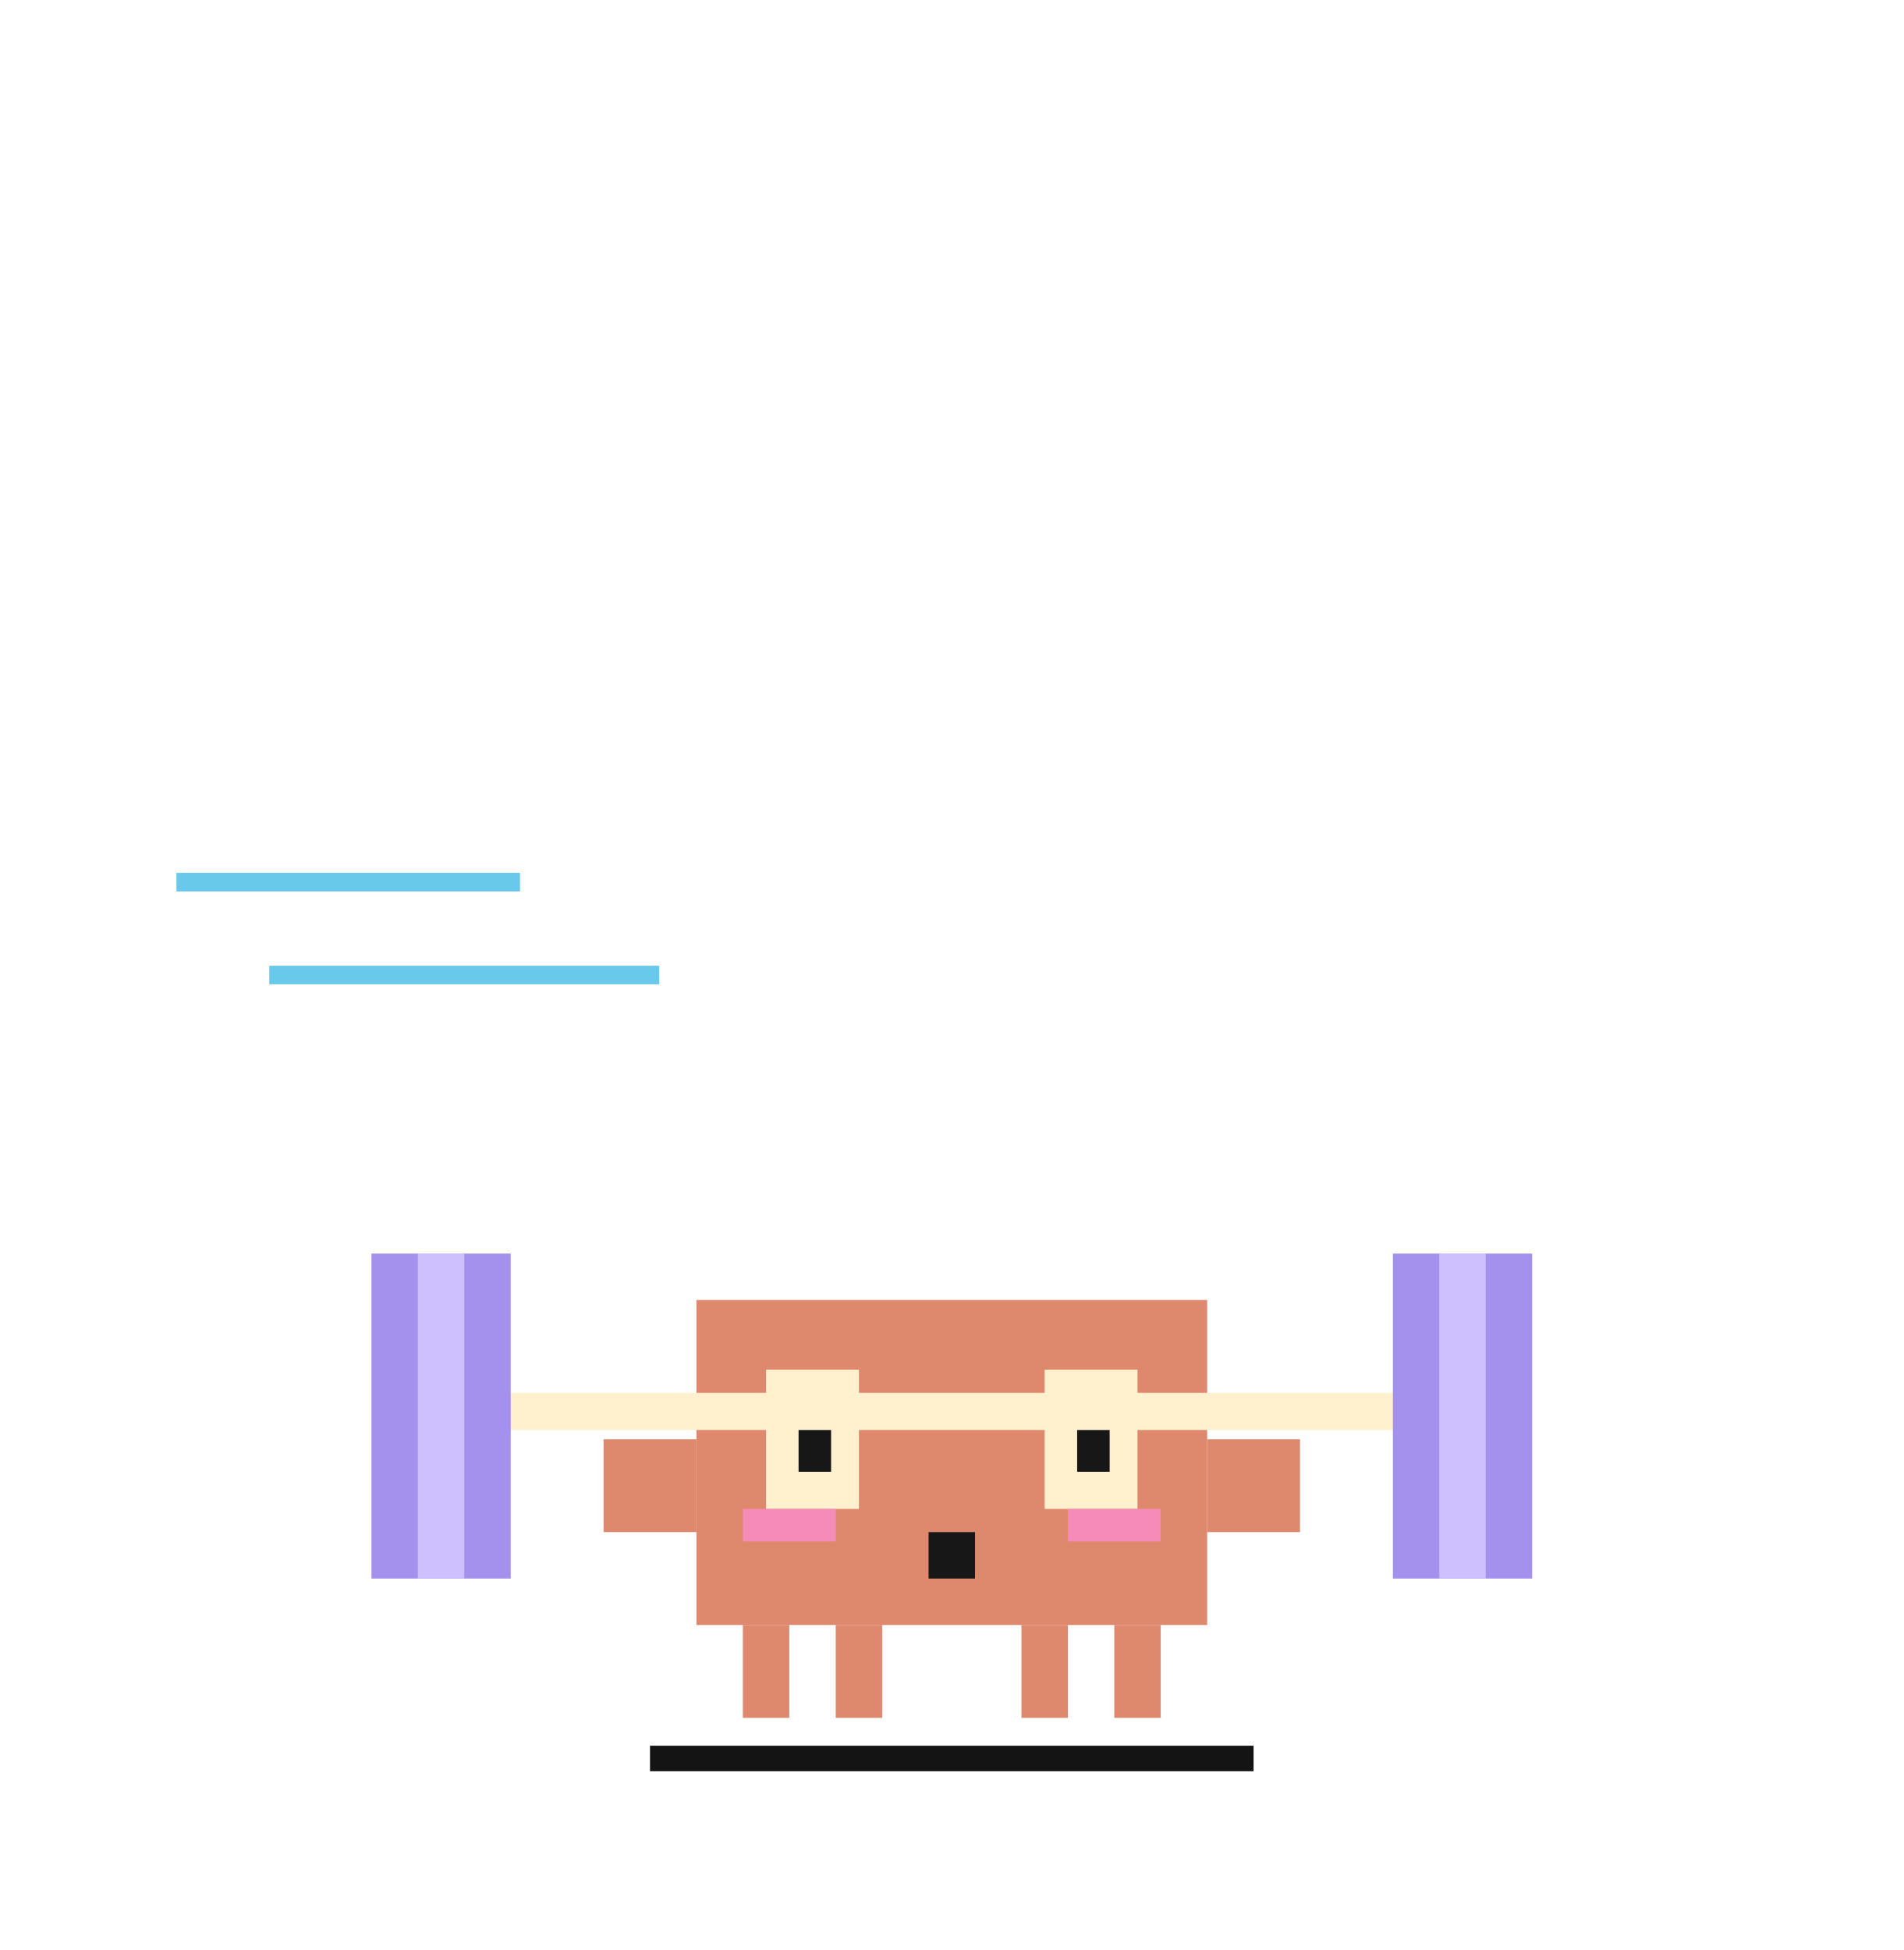
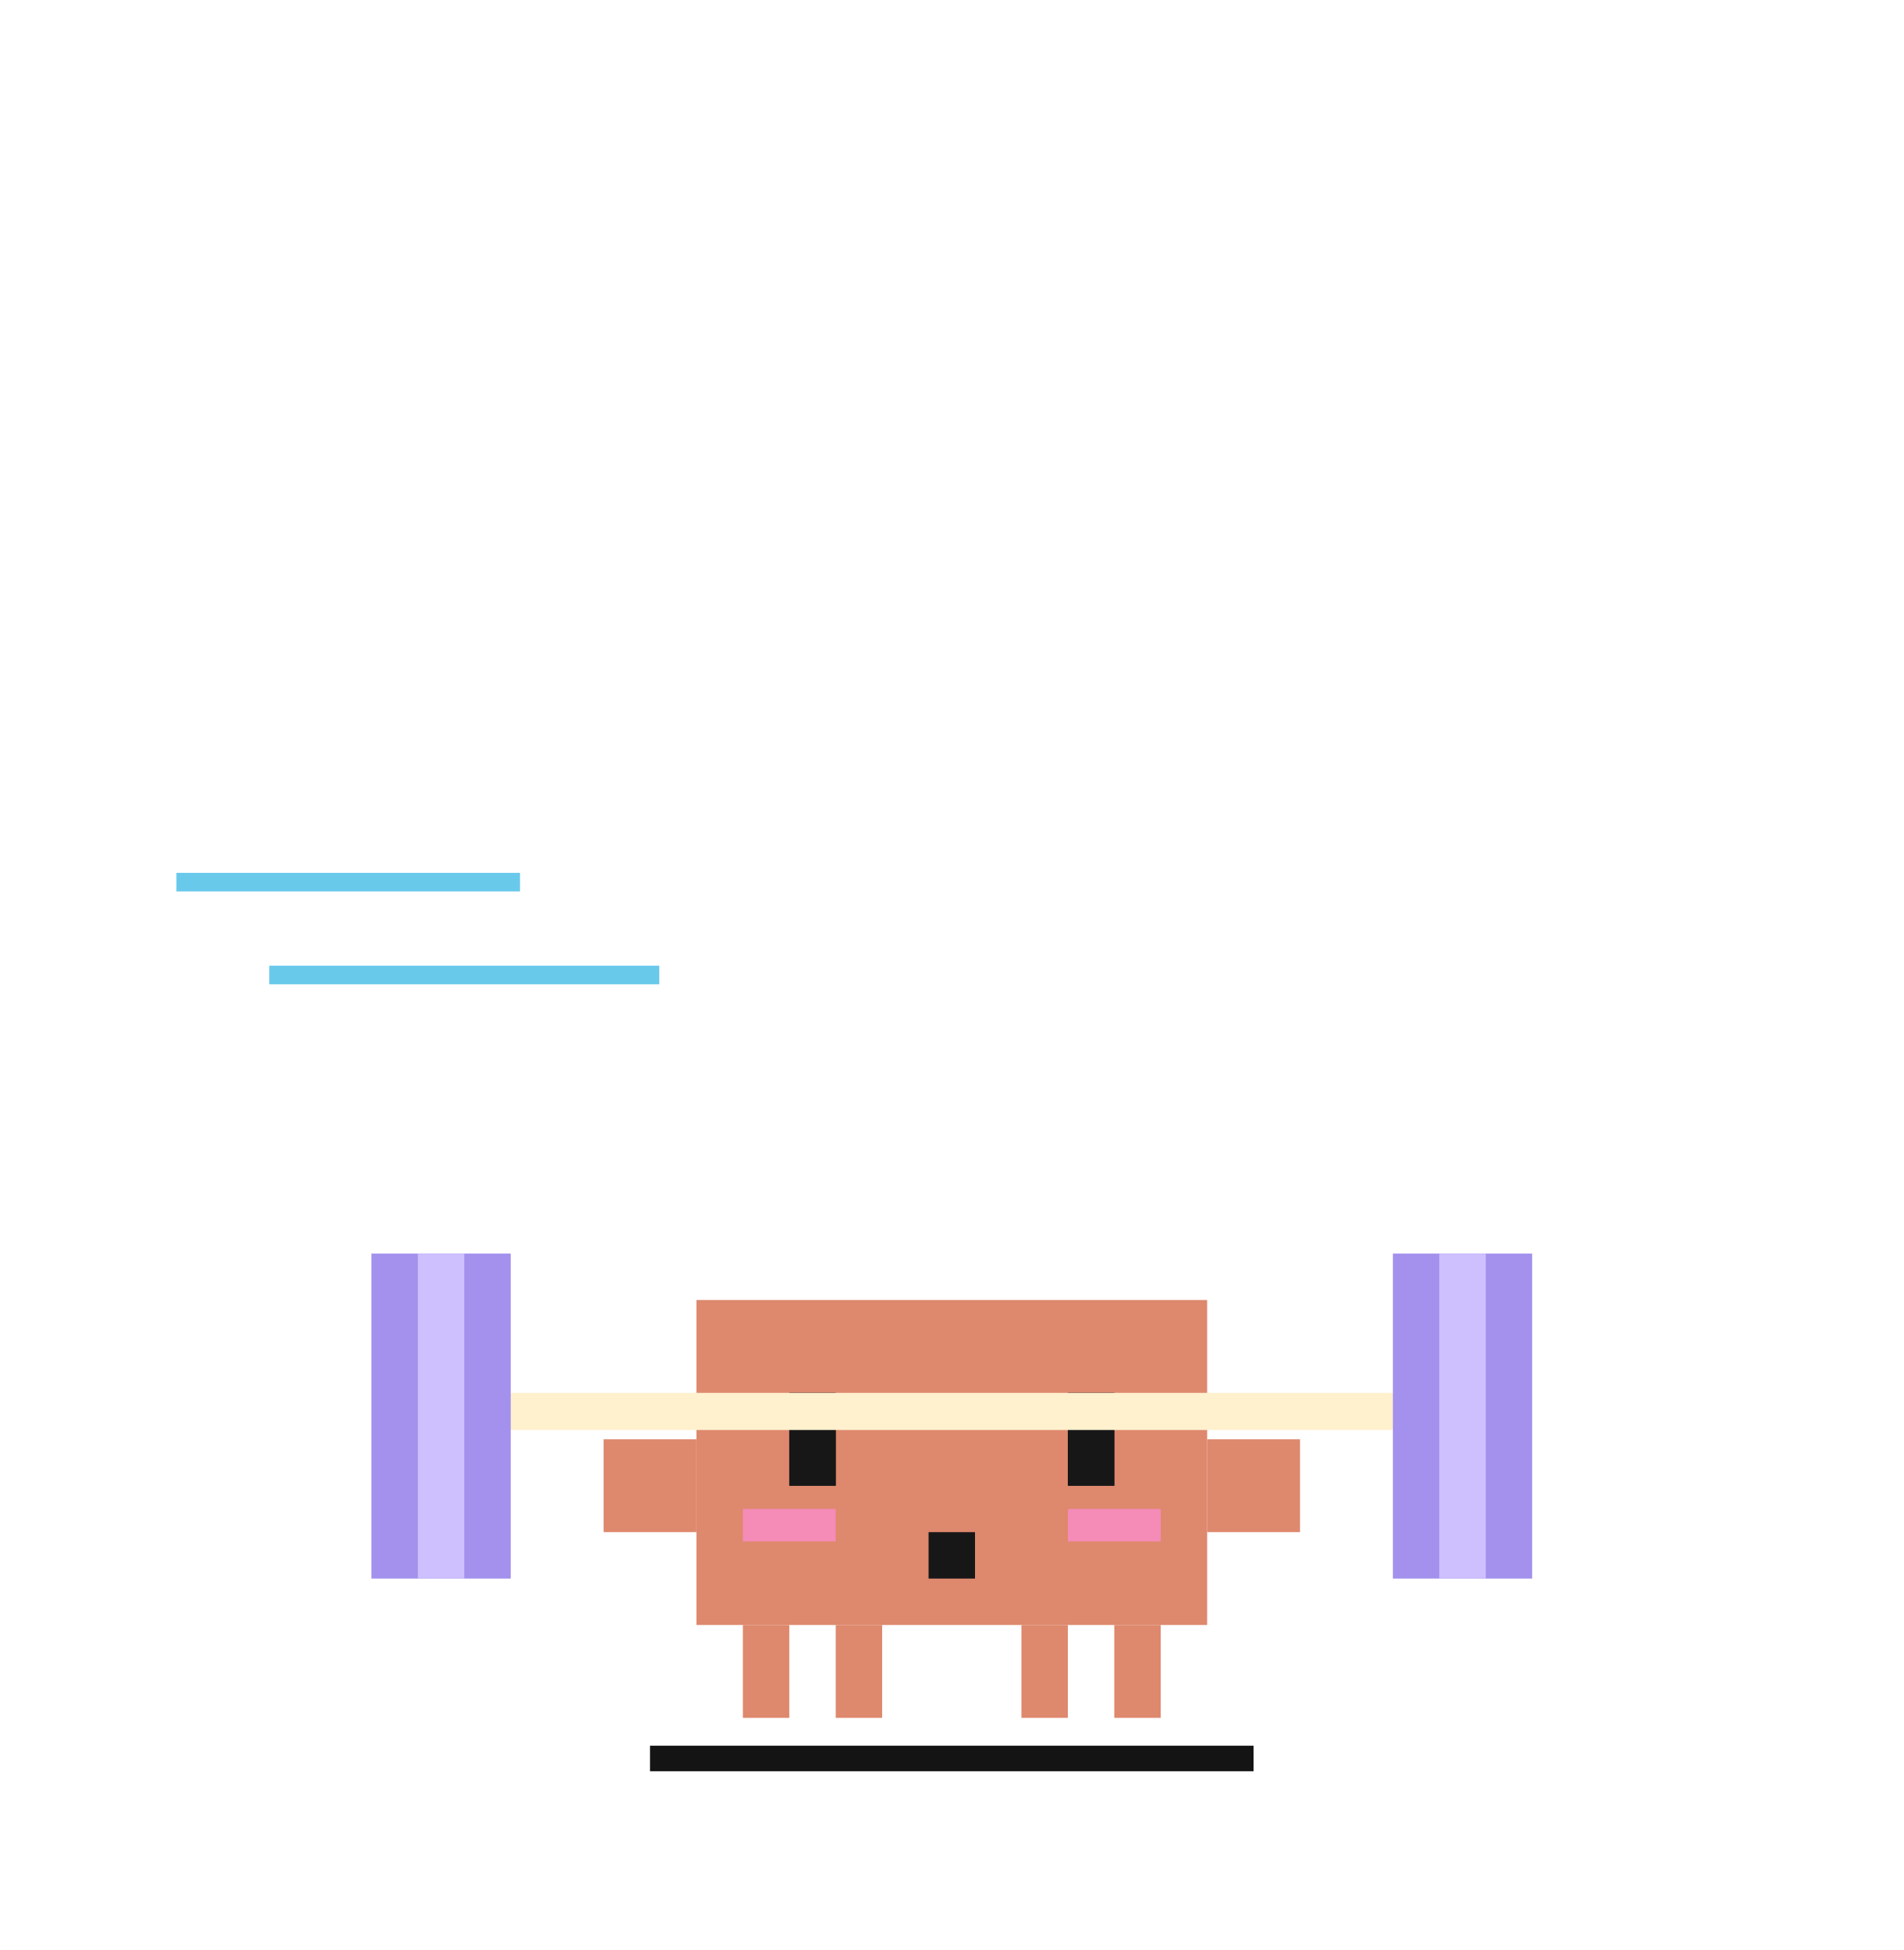
<svg xmlns="http://www.w3.org/2000/svg" viewBox="-13 -22 41 42" role="img" aria-labelledby="pt9-title pt9-desc" data-duration="8" data-playtime="pt9">
  <style>.pt9-1{transform-origin:0px 0px;animation:pt9-1 8s linear infinite}
@keyframes pt9-1{0%{opacity:0;}17.9%{opacity:0;}18%{opacity:1;}57%{opacity:1;}57.1%{opacity:0;}100%{opacity:0;}}
.pt9-2{transform-origin:7.5px 9px;animation:pt9-2 8s ease-in-out infinite}
@keyframes pt9-2{0%{transform:translate(0px,0px) rotate(0deg) scale(1,1);}12%{transform:translate(0px,0px) rotate(0deg) scale(1,1);}13%{transform:translate(0px,0px) rotate(0deg) scale(1,0.1);}14%{transform:translate(0px,0px) rotate(0deg) scale(1,1);}72%{transform:translate(0px,0px) rotate(0deg) scale(1,1);}73%{transform:translate(0.5px,0px) rotate(0deg) scale(1,1);}85%{transform:translate(0px,0px) rotate(0deg) scale(1,1);}100%{transform:translate(0px,0px) rotate(0deg) scale(1,1);}}
.pt9-3{transform-origin:0px 0px;animation:pt9-3 8s ease-in-out infinite}
@keyframes pt9-3{0%{opacity:1;}63.9%{opacity:1;}64%{opacity:0;}88%{opacity:0;}88.1%{opacity:1;}100%{opacity:1;}}
.pt9-4{transform-origin:0px 0px;animation:pt9-4 8s linear infinite}
@keyframes pt9-4{0%{opacity:0;}63.9%{opacity:0;}64%{opacity:1;}88%{opacity:1;}88.1%{opacity:0;}100%{opacity:0;}}
.pt9-5{transform-origin:2px 10px;animation:pt9-5 8s ease-in-out infinite}
@keyframes pt9-5{0%{transform:translate(0px,0px) rotate(0deg) scale(1,1);}41%{transform:translate(0px,-7px) rotate(40deg) scale(1,1);}60%{transform:translate(0px,-7px) rotate(40deg) scale(1,1);}73%{transform:translate(0px,0px) rotate(0deg) scale(1,1);}100%{transform:translate(0px,0px) rotate(0deg) scale(1,1);}}
.pt9-6{transform-origin:13px 10px;animation:pt9-6 8s ease-in-out infinite}
@keyframes pt9-6{0%{transform:translate(0px,0px) rotate(0deg) scale(1,1);}41%{transform:translate(0px,-7px) rotate(-40deg) scale(1,1);}60%{transform:translate(0px,-7px) rotate(-40deg) scale(1,1);}73%{transform:translate(0px,0px) rotate(0deg) scale(1,1);}100%{transform:translate(0px,0px) rotate(0deg) scale(1,1);}}
.pt9-7{transform-origin:7.5px 15px;animation:pt9-7 8s ease-in-out infinite}
@keyframes pt9-7{0%{transform:translate(0px,0px) rotate(0deg) scale(1,1);}20%{transform:translate(0px,1px) rotate(0deg) scale(1.1,0.85);}27%{transform:translate(0.3px,1px) rotate(0deg) scale(1,1);}32%{transform:translate(-0.3px,1px) rotate(0deg) scale(1,1);}40%{transform:translate(0px,0px) rotate(0deg) scale(1,1);}63%{transform:translate(0px,0px) rotate(0deg) scale(1,1);}67%{transform:translate(0px,-1px) rotate(-6deg) scale(1,1);}76%{transform:translate(0px,0px) rotate(0deg) scale(1,1);}100%{transform:translate(0px,0px) rotate(0deg) scale(1,1);}}
.pt9-8{transform-origin:7.5px 8px;animation:pt9-8 8s ease-in-out infinite}
@keyframes pt9-8{0%{transform:translate(0px,0px) rotate(0deg) scale(1,1);}20%{transform:translate(0px,0.5px) rotate(0deg) scale(1,1);}38%{transform:translate(0px,-8px) rotate(0deg) scale(1,1);}57%{transform:translate(0px,-8px) rotate(0deg) scale(1,1);}66%{transform:translate(3px,-11px) rotate(-15deg) scale(1,0.12);}76%{transform:translate(8px,-16px) rotate(20deg) scale(1,0.12);}88%{transform:translate(0px,-18px) rotate(-10deg) scale(1,0.12);}93%{transform:translate(0px,0px) rotate(0deg) scale(1,0.12);}100%{transform:translate(0px,0px) rotate(0deg) scale(1,1);}}
.pt9-9{transform-origin:0px 0px;animation:pt9-9 8s linear infinite}
@keyframes pt9-9{0%{opacity:0;}60.9%{opacity:0;}61%{opacity:1;}79%{opacity:1;}79.1%{opacity:0;}100%{opacity:0;}}
@media(prefers-reduced-motion:reduce){svg[data-playtime="pt9"] g{animation-play-state:paused!important;animation-delay:-5.2s!important}}</style>
  <rect x="1" y="15.6" width="13" height="0.55" fill="#141414" />
  <g class="pt9-7">
    <g fill="#DE886D">
      <rect x="2" y="6" width="11" height="7" />
      <rect x="3" y="13" width="1" height="2" />
      <rect x="5" y="13" width="1" height="2" />
      <rect x="9" y="13" width="1" height="2" />
      <rect x="11" y="13" width="1" height="2" />
      <g class="pt9-5">
        <rect x="0" y="9" width="2" height="2" />
      </g>
      <g class="pt9-6">
        <rect x="13" y="9" width="2" height="2" />
      </g>
    </g>
    <g class="pt9-3">
      <g class="pt9-2">
        <g fill="#171717">
          <rect x="4" y="8" width="1" height="2" />
          <rect x="10" y="8" width="1" height="2" />
        </g>
      </g>
    </g>
    <g class="pt9-4">
-       <rect x="3.5" y="7.5" width="2" height="3" fill="#FFF0CE" />
-       <rect x="9.5" y="7.5" width="2" height="3" fill="#FFF0CE" />
-       <rect x="4.2" y="8.3" width="0.7" height="1.4" fill="#171717" />
-       <rect x="10.2" y="8.3" width="0.7" height="1.4" fill="#171717" />
+       <g fill="#171717">
+         <rect x="4" y="8" width="1" height="2" />
+         <rect x="10" y="8" width="1" height="2" />
+       </g>
      <rect x="7" y="11" width="1" height="1" fill="#171717" />
    </g>
    <g class="pt9-1">
      <rect x="3" y="10.5" width="2" height="0.7" fill="#F58BB7" />
      <rect x="10" y="10.5" width="2" height="0.7" fill="#F58BB7" />
    </g>
  </g>
  <g class="pt9-8">
    <rect x="-4" y="8" width="23" height="0.8" fill="#FFF0CE" />
    <rect x="-5" y="5" width="3" height="7" fill="#A391ED" />
    <rect x="17" y="5" width="3" height="7" fill="#A391ED" />
    <rect x="-4" y="5" width="1" height="7" fill="#CEC0FF" />
    <rect x="18" y="5" width="1" height="7" fill="#CEC0FF" />
  </g>
  <g class="pt9-9">
    <path d="M-9-3h7m-5 2h8" fill="none" stroke="#69C9EB" stroke-width="0.4" stroke-linecap="square" stroke-linejoin="miter" />
  </g>
</svg>
